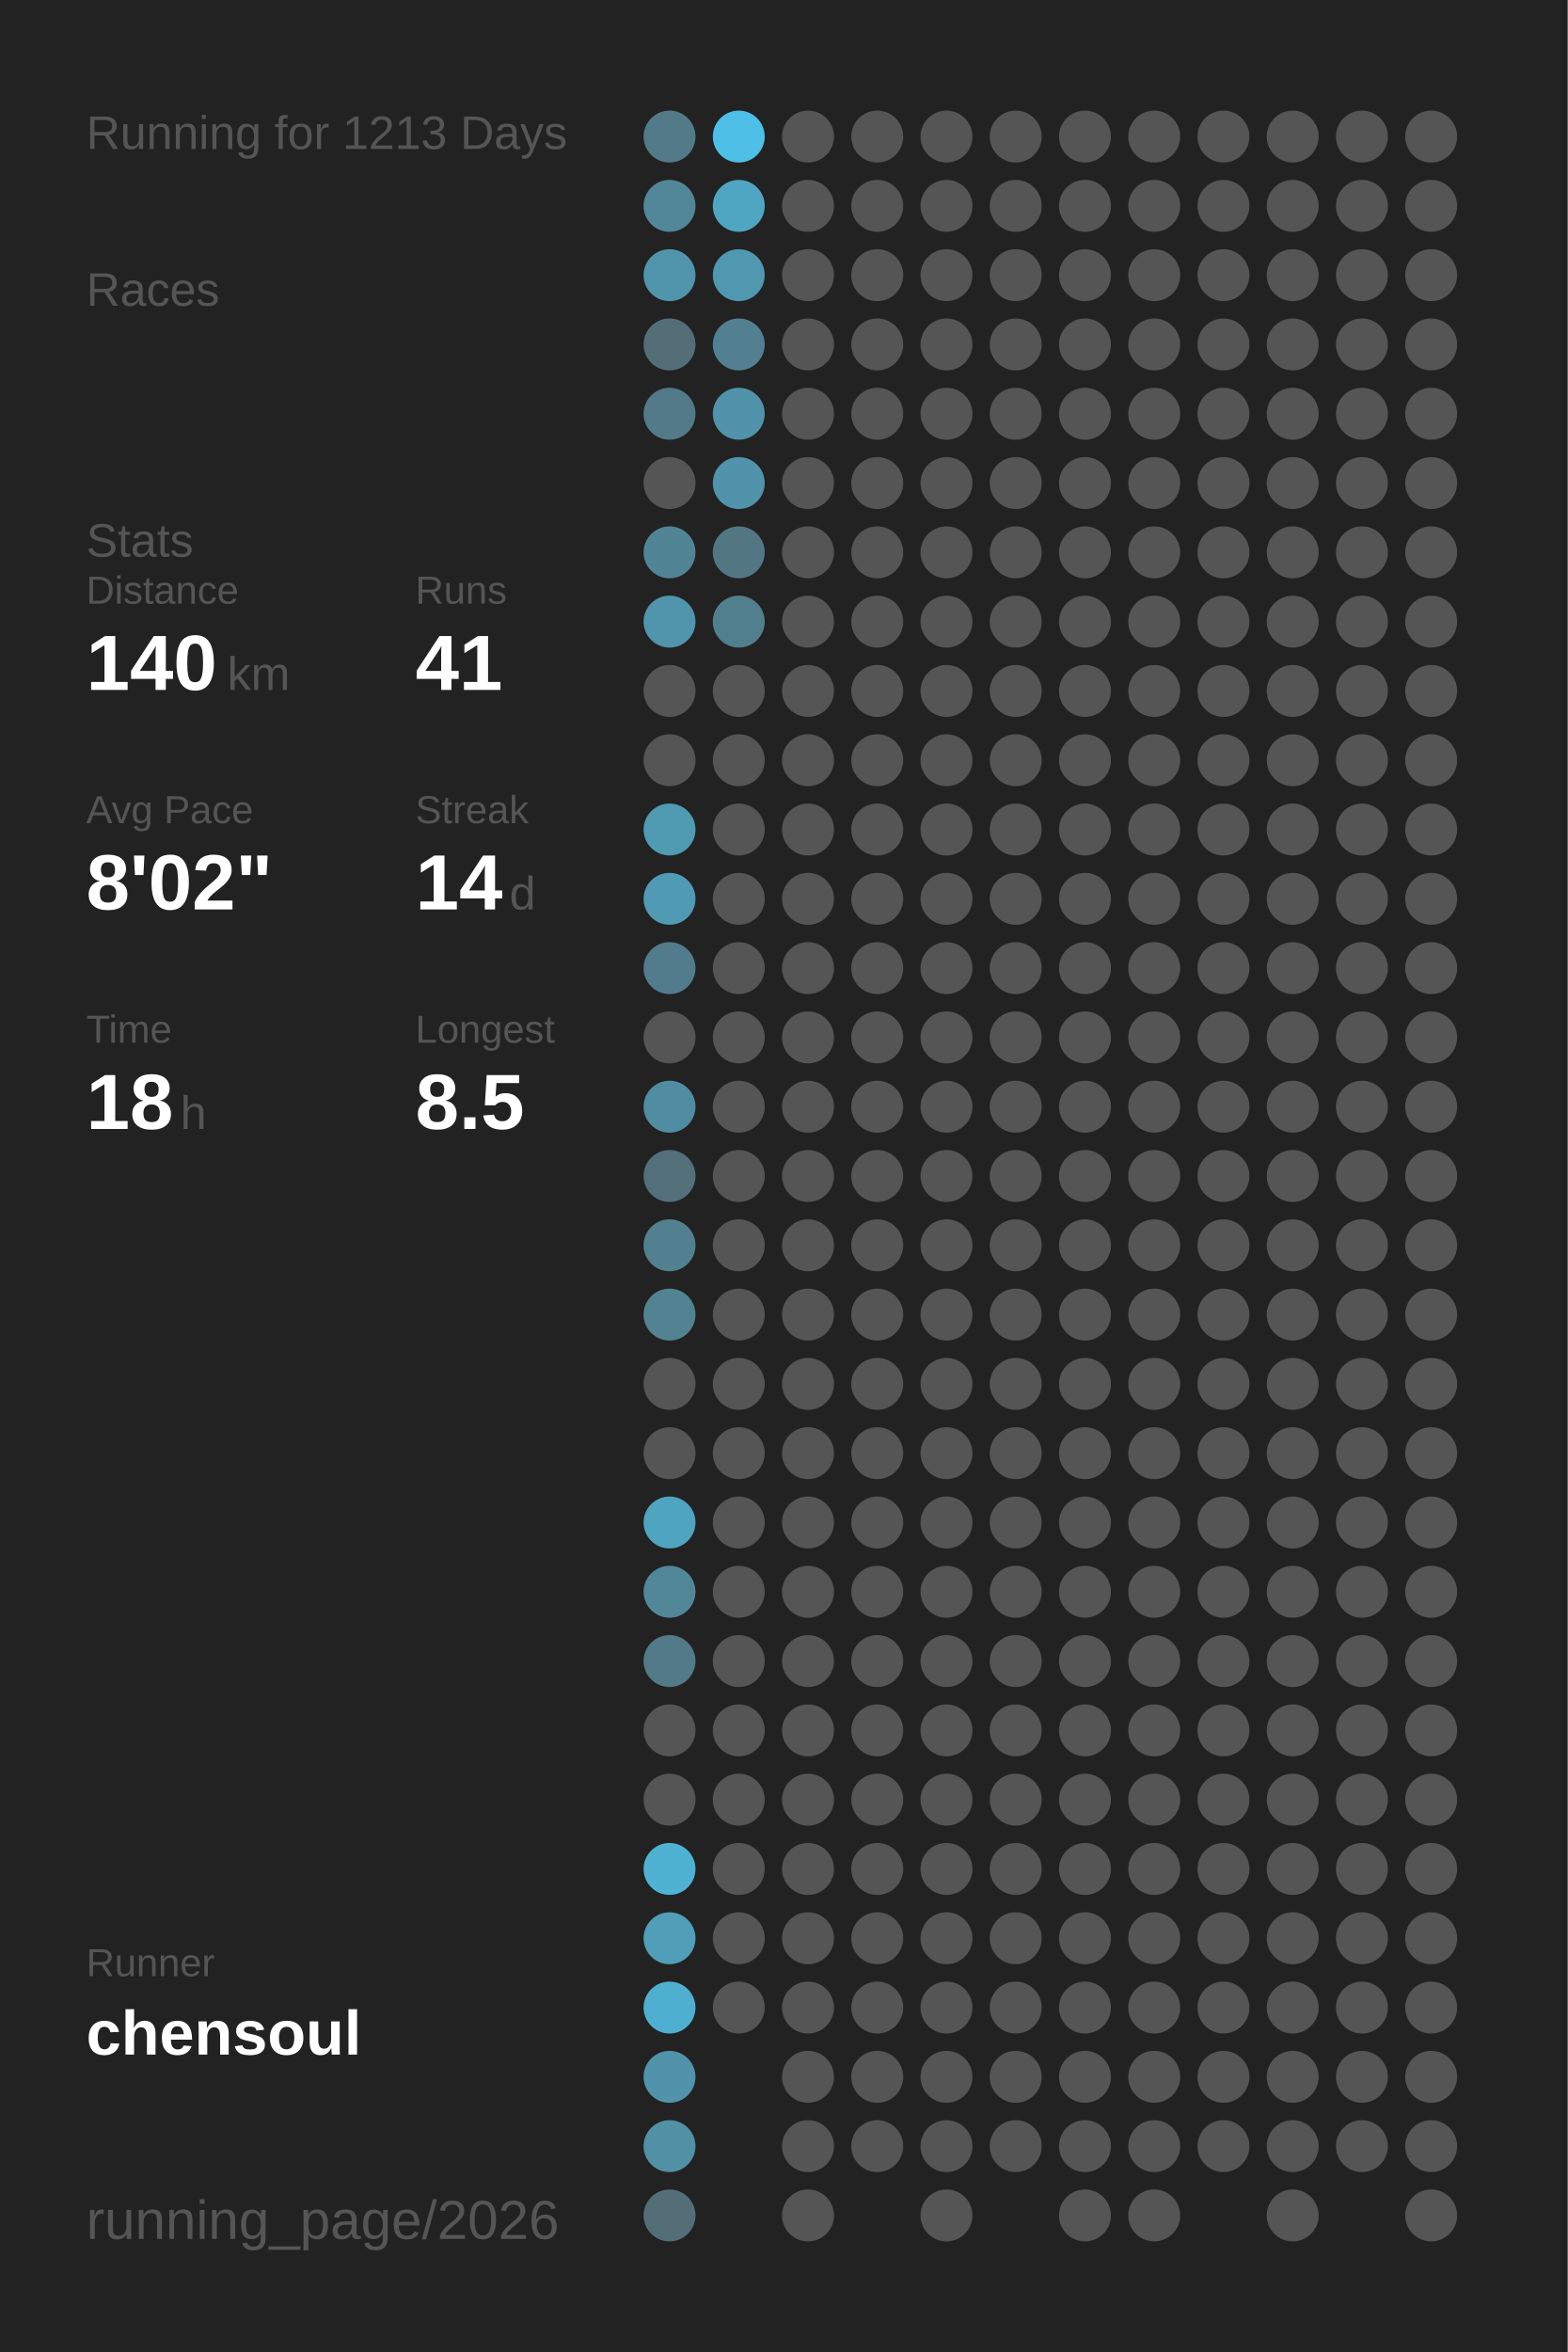
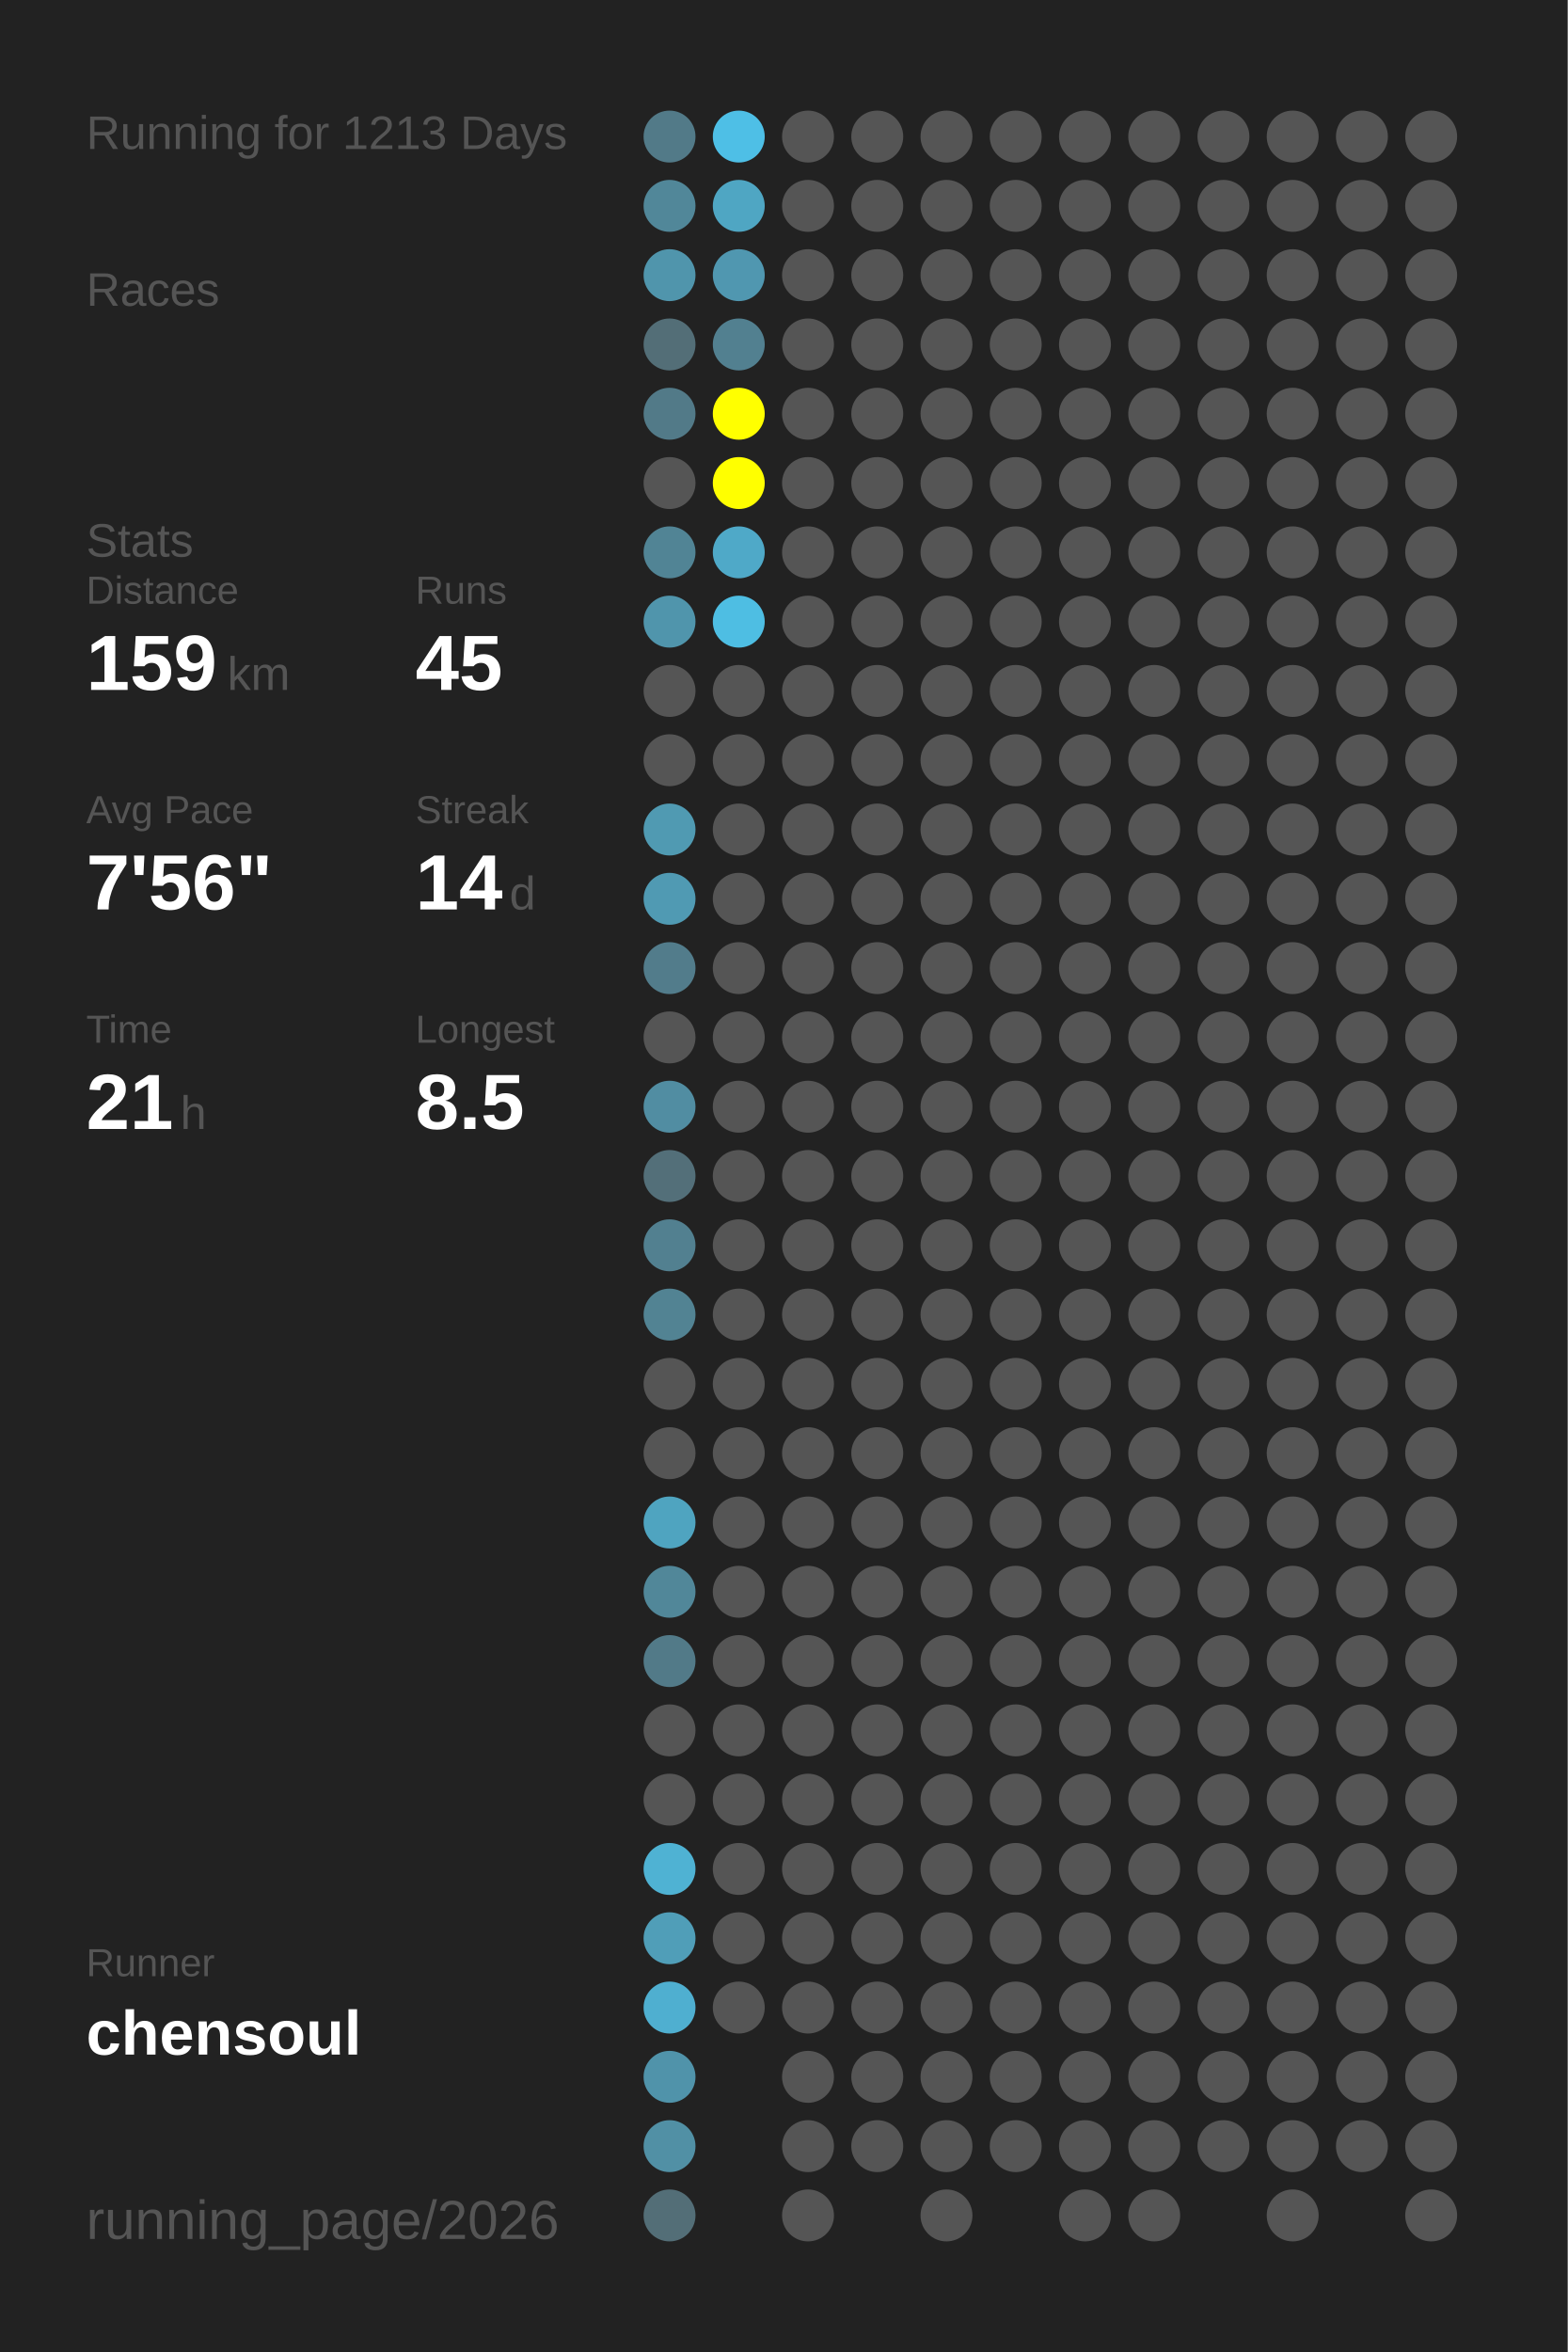
<svg xmlns="http://www.w3.org/2000/svg" baseProfile="full" height="300mm" version="1.1" viewBox="0,0,200,300" width="200mm">
  <defs />
  <rect fill="#222222" height="300" width="200" x="0" y="0" />
  <text fill="#555555" style="font-size:6px; font-family:Arial;" x="11" y="19">Running for 1213 Days</text>
  <text fill="#555555" style="font-size:6px; font-family:Arial;" x="11" y="39">Races</text>
  <text fill="#555555" style="font-size:6px; font-family:Arial;" x="11" y="71">Stats</text>
  <text fill="#555555" style="font-size:5px; font-family:Arial;" x="11" y="77">Distance</text>
-   <text fill="#FFFFFF" style="font-size:10px; font-family:Arial; font-weight:bold;" x="11" y="88">140</text>
+   <text fill="#FFFFFF" style="font-size:10px; font-family:Arial; font-weight:bold;" x="11" y="88">159</text>
  <text fill="#555555" style="font-size:6px; font-family:Arial;" x="29" y="88">km</text>
  <text fill="#555555" style="font-size:5px; font-family:Arial;" x="53" y="77">Runs</text>
-   <text fill="#FFFFFF" style="font-size:10px; font-family:Arial; font-weight:bold;" x="53" y="88">41</text>
+   <text fill="#FFFFFF" style="font-size:10px; font-family:Arial; font-weight:bold;" x="53" y="88">45</text>
  <text fill="#555555" style="font-size:5px; font-family:Arial;" x="11" y="105">Avg Pace</text>
-   <text fill="#FFFFFF" style="font-size:10px; font-family:Arial; font-weight:bold;" x="11" y="116">8'02"</text>
+   <text fill="#FFFFFF" style="font-size:10px; font-family:Arial; font-weight:bold;" x="11" y="116">7'56"</text>
  <text fill="#555555" style="font-size:5px; font-family:Arial;" x="53" y="105">Streak</text>
  <text fill="#FFFFFF" style="font-size:10px; font-family:Arial; font-weight:bold;" x="53" y="116">14</text>
  <text fill="#555555" style="font-size:6px; font-family:Arial;" x="65" y="116">d</text>
  <text fill="#555555" style="font-size:5px; font-family:Arial;" x="11" y="133">Time</text>
-   <text fill="#FFFFFF" style="font-size:10px; font-family:Arial; font-weight:bold;" x="11" y="144">18</text>
+   <text fill="#FFFFFF" style="font-size:10px; font-family:Arial; font-weight:bold;" x="11" y="144">21</text>
  <text fill="#555555" style="font-size:6px; font-family:Arial;" x="23" y="144">h</text>
  <text fill="#555555" style="font-size:5px; font-family:Arial;" x="53" y="133">Longest</text>
  <text fill="#FFFFFF" style="font-size:10px; font-family:Arial; font-weight:bold;" x="53" y="144">8.5</text>
  <text fill="#555555" style="font-size:5px; font-family:Arial;" x="11" y="252.065">Runner</text>
  <text fill="#FFFFFF" style="font-size:8px; font-family:Arial; font-weight:bold;" x="11" y="262.065">chensoul</text>
  <text fill="#555555" style="font-size:7px; font-family:Arial;" x="11" y="285.581">running_page/2026</text>
  <circle cx="85.417" cy="17.419" fill="#527a88" r="3.312" />
  <circle cx="85.417" cy="26.258" fill="#518799" r="3.312" />
  <circle cx="85.417" cy="35.097" fill="#5095ac" r="3.312" />
  <circle cx="85.417" cy="43.935" fill="#536e77" r="3.312" />
  <circle cx="85.417" cy="52.774" fill="#527a88" r="3.312" />
  <circle cx="85.417" cy="61.613" fill="#555555" r="3.312" />
  <circle cx="85.417" cy="70.452" fill="#518495" r="3.312" />
  <circle cx="85.417" cy="79.29" fill="#5095ac" r="3.312" />
  <circle cx="85.417" cy="88.129" fill="#555555" r="3.312" />
  <circle cx="85.417" cy="96.968" fill="#555555" r="3.312" />
  <circle cx="85.417" cy="105.806" fill="#509ab2" r="3.312" />
  <circle cx="85.417" cy="114.645" fill="#509ab3" r="3.312" />
  <circle cx="85.417" cy="123.484" fill="#527c8b" r="3.312" />
  <circle cx="85.417" cy="132.323" fill="#555555" r="3.312" />
  <circle cx="85.417" cy="141.161" fill="#518da2" r="3.312" />
  <circle cx="85.417" cy="150" fill="#536f79" r="3.312" />
  <circle cx="85.417" cy="158.839" fill="#528090" r="3.312" />
  <circle cx="85.417" cy="167.677" fill="#528393" r="3.312" />
  <circle cx="85.417" cy="176.516" fill="#555555" r="3.312" />
  <circle cx="85.417" cy="185.355" fill="#555555" r="3.312" />
  <circle cx="85.417" cy="194.194" fill="#4fa4c0" r="3.312" />
  <circle cx="85.417" cy="203.032" fill="#518799" r="3.312" />
  <circle cx="85.417" cy="211.871" fill="#527a88" r="3.312" />
  <circle cx="85.417" cy="220.71" fill="#555555" r="3.312" />
  <circle cx="85.417" cy="229.548" fill="#555555" r="3.312" />
  <circle cx="85.417" cy="238.387" fill="#4fb2d3" r="3.312" />
  <circle cx="85.417" cy="247.226" fill="#509eb8" r="3.312" />
  <circle cx="85.417" cy="256.065" fill="#4fafd0" r="3.312" />
  <circle cx="85.417" cy="264.903" fill="#5093aa" r="3.312" />
  <circle cx="85.417" cy="273.742" fill="#5190a5" r="3.312" />
  <circle cx="85.417" cy="282.581" fill="#536e77" r="3.312" />
  <circle cx="94.25" cy="17.419" fill="#4ebfe6" r="3.312" />
  <circle cx="94.25" cy="26.258" fill="#4fa6c3" r="3.312" />
  <circle cx="94.25" cy="35.097" fill="#5097b0" r="3.312" />
  <circle cx="94.25" cy="43.935" fill="#528090" r="3.312" />
-   <circle cx="94.25" cy="52.774" fill="#5093aa" r="3.312" />
-   <circle cx="94.25" cy="61.613" fill="#5093aa" r="3.312" />
-   <circle cx="94.25" cy="70.452" fill="#527783" r="3.312" />
-   <circle cx="94.25" cy="79.29" fill="#527f8e" r="3.312" />
+   <circle cx="94.25" cy="52.774" fill="#FFFF00" r="3.312" />
+   <circle cx="94.25" cy="61.613" fill="#FFFF00" r="3.312" />
+   <circle cx="94.25" cy="70.452" fill="#4fa9c8" r="3.312" />
+   <circle cx="94.25" cy="79.29" fill="#4ebee3" r="3.312" />
  <circle cx="94.25" cy="88.129" fill="#555555" r="3.312" />
  <circle cx="94.25" cy="96.968" fill="#555555" r="3.312" />
  <circle cx="94.25" cy="105.806" fill="#555555" r="3.312" />
  <circle cx="94.25" cy="114.645" fill="#555555" r="3.312" />
  <circle cx="94.25" cy="123.484" fill="#555555" r="3.312" />
  <circle cx="94.25" cy="132.323" fill="#555555" r="3.312" />
  <circle cx="94.25" cy="141.161" fill="#555555" r="3.312" />
  <circle cx="94.25" cy="150" fill="#555555" r="3.312" />
  <circle cx="94.25" cy="158.839" fill="#555555" r="3.312" />
  <circle cx="94.25" cy="167.677" fill="#555555" r="3.312" />
  <circle cx="94.25" cy="176.516" fill="#555555" r="3.312" />
  <circle cx="94.25" cy="185.355" fill="#555555" r="3.312" />
  <circle cx="94.25" cy="194.194" fill="#555555" r="3.312" />
  <circle cx="94.25" cy="203.032" fill="#555555" r="3.312" />
  <circle cx="94.25" cy="211.871" fill="#555555" r="3.312" />
  <circle cx="94.25" cy="220.71" fill="#555555" r="3.312" />
  <circle cx="94.25" cy="229.548" fill="#555555" r="3.312" />
  <circle cx="94.25" cy="238.387" fill="#555555" r="3.312" />
  <circle cx="94.25" cy="247.226" fill="#555555" r="3.312" />
  <circle cx="94.25" cy="256.065" fill="#555555" r="3.312" />
  <circle cx="103.083" cy="17.419" fill="#555555" r="3.312" />
  <circle cx="103.083" cy="26.258" fill="#555555" r="3.312" />
  <circle cx="103.083" cy="35.097" fill="#555555" r="3.312" />
  <circle cx="103.083" cy="43.935" fill="#555555" r="3.312" />
  <circle cx="103.083" cy="52.774" fill="#555555" r="3.312" />
  <circle cx="103.083" cy="61.613" fill="#555555" r="3.312" />
  <circle cx="103.083" cy="70.452" fill="#555555" r="3.312" />
  <circle cx="103.083" cy="79.29" fill="#555555" r="3.312" />
  <circle cx="103.083" cy="88.129" fill="#555555" r="3.312" />
  <circle cx="103.083" cy="96.968" fill="#555555" r="3.312" />
  <circle cx="103.083" cy="105.806" fill="#555555" r="3.312" />
  <circle cx="103.083" cy="114.645" fill="#555555" r="3.312" />
  <circle cx="103.083" cy="123.484" fill="#555555" r="3.312" />
  <circle cx="103.083" cy="132.323" fill="#555555" r="3.312" />
  <circle cx="103.083" cy="141.161" fill="#555555" r="3.312" />
  <circle cx="103.083" cy="150" fill="#555555" r="3.312" />
  <circle cx="103.083" cy="158.839" fill="#555555" r="3.312" />
  <circle cx="103.083" cy="167.677" fill="#555555" r="3.312" />
  <circle cx="103.083" cy="176.516" fill="#555555" r="3.312" />
  <circle cx="103.083" cy="185.355" fill="#555555" r="3.312" />
  <circle cx="103.083" cy="194.194" fill="#555555" r="3.312" />
  <circle cx="103.083" cy="203.032" fill="#555555" r="3.312" />
  <circle cx="103.083" cy="211.871" fill="#555555" r="3.312" />
  <circle cx="103.083" cy="220.71" fill="#555555" r="3.312" />
  <circle cx="103.083" cy="229.548" fill="#555555" r="3.312" />
  <circle cx="103.083" cy="238.387" fill="#555555" r="3.312" />
  <circle cx="103.083" cy="247.226" fill="#555555" r="3.312" />
  <circle cx="103.083" cy="256.065" fill="#555555" r="3.312" />
  <circle cx="103.083" cy="264.903" fill="#555555" r="3.312" />
  <circle cx="103.083" cy="273.742" fill="#555555" r="3.312" />
  <circle cx="103.083" cy="282.581" fill="#555555" r="3.312" />
  <circle cx="111.917" cy="17.419" fill="#555555" r="3.312" />
  <circle cx="111.917" cy="26.258" fill="#555555" r="3.312" />
  <circle cx="111.917" cy="35.097" fill="#555555" r="3.312" />
  <circle cx="111.917" cy="43.935" fill="#555555" r="3.312" />
  <circle cx="111.917" cy="52.774" fill="#555555" r="3.312" />
  <circle cx="111.917" cy="61.613" fill="#555555" r="3.312" />
  <circle cx="111.917" cy="70.452" fill="#555555" r="3.312" />
  <circle cx="111.917" cy="79.29" fill="#555555" r="3.312" />
  <circle cx="111.917" cy="88.129" fill="#555555" r="3.312" />
  <circle cx="111.917" cy="96.968" fill="#555555" r="3.312" />
  <circle cx="111.917" cy="105.806" fill="#555555" r="3.312" />
  <circle cx="111.917" cy="114.645" fill="#555555" r="3.312" />
  <circle cx="111.917" cy="123.484" fill="#555555" r="3.312" />
  <circle cx="111.917" cy="132.323" fill="#555555" r="3.312" />
  <circle cx="111.917" cy="141.161" fill="#555555" r="3.312" />
  <circle cx="111.917" cy="150" fill="#555555" r="3.312" />
  <circle cx="111.917" cy="158.839" fill="#555555" r="3.312" />
  <circle cx="111.917" cy="167.677" fill="#555555" r="3.312" />
  <circle cx="111.917" cy="176.516" fill="#555555" r="3.312" />
  <circle cx="111.917" cy="185.355" fill="#555555" r="3.312" />
  <circle cx="111.917" cy="194.194" fill="#555555" r="3.312" />
  <circle cx="111.917" cy="203.032" fill="#555555" r="3.312" />
  <circle cx="111.917" cy="211.871" fill="#555555" r="3.312" />
  <circle cx="111.917" cy="220.71" fill="#555555" r="3.312" />
  <circle cx="111.917" cy="229.548" fill="#555555" r="3.312" />
  <circle cx="111.917" cy="238.387" fill="#555555" r="3.312" />
  <circle cx="111.917" cy="247.226" fill="#555555" r="3.312" />
  <circle cx="111.917" cy="256.065" fill="#555555" r="3.312" />
  <circle cx="111.917" cy="264.903" fill="#555555" r="3.312" />
  <circle cx="111.917" cy="273.742" fill="#555555" r="3.312" />
  <circle cx="120.75" cy="17.419" fill="#555555" r="3.312" />
  <circle cx="120.75" cy="26.258" fill="#555555" r="3.312" />
  <circle cx="120.75" cy="35.097" fill="#555555" r="3.312" />
  <circle cx="120.75" cy="43.935" fill="#555555" r="3.312" />
  <circle cx="120.75" cy="52.774" fill="#555555" r="3.312" />
  <circle cx="120.75" cy="61.613" fill="#555555" r="3.312" />
  <circle cx="120.75" cy="70.452" fill="#555555" r="3.312" />
  <circle cx="120.75" cy="79.29" fill="#555555" r="3.312" />
  <circle cx="120.75" cy="88.129" fill="#555555" r="3.312" />
  <circle cx="120.75" cy="96.968" fill="#555555" r="3.312" />
  <circle cx="120.75" cy="105.806" fill="#555555" r="3.312" />
  <circle cx="120.75" cy="114.645" fill="#555555" r="3.312" />
  <circle cx="120.75" cy="123.484" fill="#555555" r="3.312" />
  <circle cx="120.75" cy="132.323" fill="#555555" r="3.312" />
  <circle cx="120.75" cy="141.161" fill="#555555" r="3.312" />
  <circle cx="120.75" cy="150" fill="#555555" r="3.312" />
  <circle cx="120.75" cy="158.839" fill="#555555" r="3.312" />
  <circle cx="120.75" cy="167.677" fill="#555555" r="3.312" />
  <circle cx="120.75" cy="176.516" fill="#555555" r="3.312" />
  <circle cx="120.75" cy="185.355" fill="#555555" r="3.312" />
  <circle cx="120.75" cy="194.194" fill="#555555" r="3.312" />
  <circle cx="120.75" cy="203.032" fill="#555555" r="3.312" />
  <circle cx="120.75" cy="211.871" fill="#555555" r="3.312" />
  <circle cx="120.75" cy="220.71" fill="#555555" r="3.312" />
  <circle cx="120.75" cy="229.548" fill="#555555" r="3.312" />
  <circle cx="120.75" cy="238.387" fill="#555555" r="3.312" />
  <circle cx="120.75" cy="247.226" fill="#555555" r="3.312" />
  <circle cx="120.75" cy="256.065" fill="#555555" r="3.312" />
  <circle cx="120.75" cy="264.903" fill="#555555" r="3.312" />
  <circle cx="120.75" cy="273.742" fill="#555555" r="3.312" />
  <circle cx="120.75" cy="282.581" fill="#555555" r="3.312" />
  <circle cx="129.583" cy="17.419" fill="#555555" r="3.312" />
  <circle cx="129.583" cy="26.258" fill="#555555" r="3.312" />
  <circle cx="129.583" cy="35.097" fill="#555555" r="3.312" />
  <circle cx="129.583" cy="43.935" fill="#555555" r="3.312" />
  <circle cx="129.583" cy="52.774" fill="#555555" r="3.312" />
  <circle cx="129.583" cy="61.613" fill="#555555" r="3.312" />
  <circle cx="129.583" cy="70.452" fill="#555555" r="3.312" />
  <circle cx="129.583" cy="79.29" fill="#555555" r="3.312" />
  <circle cx="129.583" cy="88.129" fill="#555555" r="3.312" />
  <circle cx="129.583" cy="96.968" fill="#555555" r="3.312" />
  <circle cx="129.583" cy="105.806" fill="#555555" r="3.312" />
  <circle cx="129.583" cy="114.645" fill="#555555" r="3.312" />
  <circle cx="129.583" cy="123.484" fill="#555555" r="3.312" />
  <circle cx="129.583" cy="132.323" fill="#555555" r="3.312" />
  <circle cx="129.583" cy="141.161" fill="#555555" r="3.312" />
  <circle cx="129.583" cy="150" fill="#555555" r="3.312" />
  <circle cx="129.583" cy="158.839" fill="#555555" r="3.312" />
  <circle cx="129.583" cy="167.677" fill="#555555" r="3.312" />
  <circle cx="129.583" cy="176.516" fill="#555555" r="3.312" />
  <circle cx="129.583" cy="185.355" fill="#555555" r="3.312" />
  <circle cx="129.583" cy="194.194" fill="#555555" r="3.312" />
  <circle cx="129.583" cy="203.032" fill="#555555" r="3.312" />
  <circle cx="129.583" cy="211.871" fill="#555555" r="3.312" />
  <circle cx="129.583" cy="220.71" fill="#555555" r="3.312" />
  <circle cx="129.583" cy="229.548" fill="#555555" r="3.312" />
  <circle cx="129.583" cy="238.387" fill="#555555" r="3.312" />
  <circle cx="129.583" cy="247.226" fill="#555555" r="3.312" />
  <circle cx="129.583" cy="256.065" fill="#555555" r="3.312" />
  <circle cx="129.583" cy="264.903" fill="#555555" r="3.312" />
  <circle cx="129.583" cy="273.742" fill="#555555" r="3.312" />
  <circle cx="138.417" cy="17.419" fill="#555555" r="3.312" />
  <circle cx="138.417" cy="26.258" fill="#555555" r="3.312" />
  <circle cx="138.417" cy="35.097" fill="#555555" r="3.312" />
  <circle cx="138.417" cy="43.935" fill="#555555" r="3.312" />
  <circle cx="138.417" cy="52.774" fill="#555555" r="3.312" />
  <circle cx="138.417" cy="61.613" fill="#555555" r="3.312" />
  <circle cx="138.417" cy="70.452" fill="#555555" r="3.312" />
  <circle cx="138.417" cy="79.29" fill="#555555" r="3.312" />
  <circle cx="138.417" cy="88.129" fill="#555555" r="3.312" />
  <circle cx="138.417" cy="96.968" fill="#555555" r="3.312" />
  <circle cx="138.417" cy="105.806" fill="#555555" r="3.312" />
  <circle cx="138.417" cy="114.645" fill="#555555" r="3.312" />
  <circle cx="138.417" cy="123.484" fill="#555555" r="3.312" />
  <circle cx="138.417" cy="132.323" fill="#555555" r="3.312" />
  <circle cx="138.417" cy="141.161" fill="#555555" r="3.312" />
  <circle cx="138.417" cy="150" fill="#555555" r="3.312" />
  <circle cx="138.417" cy="158.839" fill="#555555" r="3.312" />
  <circle cx="138.417" cy="167.677" fill="#555555" r="3.312" />
  <circle cx="138.417" cy="176.516" fill="#555555" r="3.312" />
  <circle cx="138.417" cy="185.355" fill="#555555" r="3.312" />
  <circle cx="138.417" cy="194.194" fill="#555555" r="3.312" />
  <circle cx="138.417" cy="203.032" fill="#555555" r="3.312" />
  <circle cx="138.417" cy="211.871" fill="#555555" r="3.312" />
  <circle cx="138.417" cy="220.71" fill="#555555" r="3.312" />
  <circle cx="138.417" cy="229.548" fill="#555555" r="3.312" />
  <circle cx="138.417" cy="238.387" fill="#555555" r="3.312" />
  <circle cx="138.417" cy="247.226" fill="#555555" r="3.312" />
  <circle cx="138.417" cy="256.065" fill="#555555" r="3.312" />
  <circle cx="138.417" cy="264.903" fill="#555555" r="3.312" />
  <circle cx="138.417" cy="273.742" fill="#555555" r="3.312" />
  <circle cx="138.417" cy="282.581" fill="#555555" r="3.312" />
  <circle cx="147.25" cy="17.419" fill="#555555" r="3.312" />
  <circle cx="147.25" cy="26.258" fill="#555555" r="3.312" />
  <circle cx="147.25" cy="35.097" fill="#555555" r="3.312" />
  <circle cx="147.25" cy="43.935" fill="#555555" r="3.312" />
  <circle cx="147.25" cy="52.774" fill="#555555" r="3.312" />
  <circle cx="147.25" cy="61.613" fill="#555555" r="3.312" />
  <circle cx="147.25" cy="70.452" fill="#555555" r="3.312" />
  <circle cx="147.25" cy="79.29" fill="#555555" r="3.312" />
  <circle cx="147.25" cy="88.129" fill="#555555" r="3.312" />
  <circle cx="147.25" cy="96.968" fill="#555555" r="3.312" />
  <circle cx="147.25" cy="105.806" fill="#555555" r="3.312" />
  <circle cx="147.25" cy="114.645" fill="#555555" r="3.312" />
  <circle cx="147.25" cy="123.484" fill="#555555" r="3.312" />
  <circle cx="147.25" cy="132.323" fill="#555555" r="3.312" />
  <circle cx="147.25" cy="141.161" fill="#555555" r="3.312" />
  <circle cx="147.25" cy="150" fill="#555555" r="3.312" />
  <circle cx="147.25" cy="158.839" fill="#555555" r="3.312" />
  <circle cx="147.25" cy="167.677" fill="#555555" r="3.312" />
  <circle cx="147.25" cy="176.516" fill="#555555" r="3.312" />
  <circle cx="147.25" cy="185.355" fill="#555555" r="3.312" />
  <circle cx="147.25" cy="194.194" fill="#555555" r="3.312" />
  <circle cx="147.25" cy="203.032" fill="#555555" r="3.312" />
  <circle cx="147.25" cy="211.871" fill="#555555" r="3.312" />
  <circle cx="147.25" cy="220.71" fill="#555555" r="3.312" />
  <circle cx="147.25" cy="229.548" fill="#555555" r="3.312" />
  <circle cx="147.25" cy="238.387" fill="#555555" r="3.312" />
  <circle cx="147.25" cy="247.226" fill="#555555" r="3.312" />
  <circle cx="147.25" cy="256.065" fill="#555555" r="3.312" />
  <circle cx="147.25" cy="264.903" fill="#555555" r="3.312" />
  <circle cx="147.25" cy="273.742" fill="#555555" r="3.312" />
  <circle cx="147.25" cy="282.581" fill="#555555" r="3.312" />
  <circle cx="156.083" cy="17.419" fill="#555555" r="3.312" />
  <circle cx="156.083" cy="26.258" fill="#555555" r="3.312" />
  <circle cx="156.083" cy="35.097" fill="#555555" r="3.312" />
  <circle cx="156.083" cy="43.935" fill="#555555" r="3.312" />
  <circle cx="156.083" cy="52.774" fill="#555555" r="3.312" />
  <circle cx="156.083" cy="61.613" fill="#555555" r="3.312" />
  <circle cx="156.083" cy="70.452" fill="#555555" r="3.312" />
  <circle cx="156.083" cy="79.29" fill="#555555" r="3.312" />
  <circle cx="156.083" cy="88.129" fill="#555555" r="3.312" />
  <circle cx="156.083" cy="96.968" fill="#555555" r="3.312" />
  <circle cx="156.083" cy="105.806" fill="#555555" r="3.312" />
  <circle cx="156.083" cy="114.645" fill="#555555" r="3.312" />
  <circle cx="156.083" cy="123.484" fill="#555555" r="3.312" />
  <circle cx="156.083" cy="132.323" fill="#555555" r="3.312" />
  <circle cx="156.083" cy="141.161" fill="#555555" r="3.312" />
  <circle cx="156.083" cy="150" fill="#555555" r="3.312" />
  <circle cx="156.083" cy="158.839" fill="#555555" r="3.312" />
  <circle cx="156.083" cy="167.677" fill="#555555" r="3.312" />
  <circle cx="156.083" cy="176.516" fill="#555555" r="3.312" />
  <circle cx="156.083" cy="185.355" fill="#555555" r="3.312" />
  <circle cx="156.083" cy="194.194" fill="#555555" r="3.312" />
  <circle cx="156.083" cy="203.032" fill="#555555" r="3.312" />
  <circle cx="156.083" cy="211.871" fill="#555555" r="3.312" />
  <circle cx="156.083" cy="220.71" fill="#555555" r="3.312" />
  <circle cx="156.083" cy="229.548" fill="#555555" r="3.312" />
  <circle cx="156.083" cy="238.387" fill="#555555" r="3.312" />
  <circle cx="156.083" cy="247.226" fill="#555555" r="3.312" />
  <circle cx="156.083" cy="256.065" fill="#555555" r="3.312" />
  <circle cx="156.083" cy="264.903" fill="#555555" r="3.312" />
  <circle cx="156.083" cy="273.742" fill="#555555" r="3.312" />
  <circle cx="164.917" cy="17.419" fill="#555555" r="3.312" />
  <circle cx="164.917" cy="26.258" fill="#555555" r="3.312" />
  <circle cx="164.917" cy="35.097" fill="#555555" r="3.312" />
  <circle cx="164.917" cy="43.935" fill="#555555" r="3.312" />
  <circle cx="164.917" cy="52.774" fill="#555555" r="3.312" />
  <circle cx="164.917" cy="61.613" fill="#555555" r="3.312" />
  <circle cx="164.917" cy="70.452" fill="#555555" r="3.312" />
  <circle cx="164.917" cy="79.29" fill="#555555" r="3.312" />
  <circle cx="164.917" cy="88.129" fill="#555555" r="3.312" />
  <circle cx="164.917" cy="96.968" fill="#555555" r="3.312" />
  <circle cx="164.917" cy="105.806" fill="#555555" r="3.312" />
  <circle cx="164.917" cy="114.645" fill="#555555" r="3.312" />
  <circle cx="164.917" cy="123.484" fill="#555555" r="3.312" />
  <circle cx="164.917" cy="132.323" fill="#555555" r="3.312" />
  <circle cx="164.917" cy="141.161" fill="#555555" r="3.312" />
  <circle cx="164.917" cy="150" fill="#555555" r="3.312" />
  <circle cx="164.917" cy="158.839" fill="#555555" r="3.312" />
  <circle cx="164.917" cy="167.677" fill="#555555" r="3.312" />
  <circle cx="164.917" cy="176.516" fill="#555555" r="3.312" />
  <circle cx="164.917" cy="185.355" fill="#555555" r="3.312" />
  <circle cx="164.917" cy="194.194" fill="#555555" r="3.312" />
  <circle cx="164.917" cy="203.032" fill="#555555" r="3.312" />
  <circle cx="164.917" cy="211.871" fill="#555555" r="3.312" />
  <circle cx="164.917" cy="220.71" fill="#555555" r="3.312" />
  <circle cx="164.917" cy="229.548" fill="#555555" r="3.312" />
  <circle cx="164.917" cy="238.387" fill="#555555" r="3.312" />
  <circle cx="164.917" cy="247.226" fill="#555555" r="3.312" />
  <circle cx="164.917" cy="256.065" fill="#555555" r="3.312" />
  <circle cx="164.917" cy="264.903" fill="#555555" r="3.312" />
  <circle cx="164.917" cy="273.742" fill="#555555" r="3.312" />
  <circle cx="164.917" cy="282.581" fill="#555555" r="3.312" />
  <circle cx="173.75" cy="17.419" fill="#555555" r="3.312" />
  <circle cx="173.75" cy="26.258" fill="#555555" r="3.312" />
  <circle cx="173.75" cy="35.097" fill="#555555" r="3.312" />
  <circle cx="173.75" cy="43.935" fill="#555555" r="3.312" />
  <circle cx="173.75" cy="52.774" fill="#555555" r="3.312" />
  <circle cx="173.75" cy="61.613" fill="#555555" r="3.312" />
  <circle cx="173.75" cy="70.452" fill="#555555" r="3.312" />
  <circle cx="173.75" cy="79.29" fill="#555555" r="3.312" />
  <circle cx="173.75" cy="88.129" fill="#555555" r="3.312" />
  <circle cx="173.75" cy="96.968" fill="#555555" r="3.312" />
  <circle cx="173.75" cy="105.806" fill="#555555" r="3.312" />
  <circle cx="173.75" cy="114.645" fill="#555555" r="3.312" />
  <circle cx="173.75" cy="123.484" fill="#555555" r="3.312" />
  <circle cx="173.75" cy="132.323" fill="#555555" r="3.312" />
  <circle cx="173.75" cy="141.161" fill="#555555" r="3.312" />
  <circle cx="173.75" cy="150" fill="#555555" r="3.312" />
  <circle cx="173.75" cy="158.839" fill="#555555" r="3.312" />
  <circle cx="173.75" cy="167.677" fill="#555555" r="3.312" />
  <circle cx="173.75" cy="176.516" fill="#555555" r="3.312" />
  <circle cx="173.75" cy="185.355" fill="#555555" r="3.312" />
  <circle cx="173.75" cy="194.194" fill="#555555" r="3.312" />
  <circle cx="173.75" cy="203.032" fill="#555555" r="3.312" />
  <circle cx="173.75" cy="211.871" fill="#555555" r="3.312" />
  <circle cx="173.75" cy="220.71" fill="#555555" r="3.312" />
  <circle cx="173.75" cy="229.548" fill="#555555" r="3.312" />
  <circle cx="173.75" cy="238.387" fill="#555555" r="3.312" />
  <circle cx="173.75" cy="247.226" fill="#555555" r="3.312" />
  <circle cx="173.75" cy="256.065" fill="#555555" r="3.312" />
  <circle cx="173.75" cy="264.903" fill="#555555" r="3.312" />
  <circle cx="173.75" cy="273.742" fill="#555555" r="3.312" />
  <circle cx="182.583" cy="17.419" fill="#555555" r="3.312" />
  <circle cx="182.583" cy="26.258" fill="#555555" r="3.312" />
  <circle cx="182.583" cy="35.097" fill="#555555" r="3.312" />
  <circle cx="182.583" cy="43.935" fill="#555555" r="3.312" />
  <circle cx="182.583" cy="52.774" fill="#555555" r="3.312" />
  <circle cx="182.583" cy="61.613" fill="#555555" r="3.312" />
  <circle cx="182.583" cy="70.452" fill="#555555" r="3.312" />
  <circle cx="182.583" cy="79.29" fill="#555555" r="3.312" />
  <circle cx="182.583" cy="88.129" fill="#555555" r="3.312" />
  <circle cx="182.583" cy="96.968" fill="#555555" r="3.312" />
  <circle cx="182.583" cy="105.806" fill="#555555" r="3.312" />
  <circle cx="182.583" cy="114.645" fill="#555555" r="3.312" />
  <circle cx="182.583" cy="123.484" fill="#555555" r="3.312" />
  <circle cx="182.583" cy="132.323" fill="#555555" r="3.312" />
  <circle cx="182.583" cy="141.161" fill="#555555" r="3.312" />
  <circle cx="182.583" cy="150" fill="#555555" r="3.312" />
  <circle cx="182.583" cy="158.839" fill="#555555" r="3.312" />
  <circle cx="182.583" cy="167.677" fill="#555555" r="3.312" />
  <circle cx="182.583" cy="176.516" fill="#555555" r="3.312" />
  <circle cx="182.583" cy="185.355" fill="#555555" r="3.312" />
  <circle cx="182.583" cy="194.194" fill="#555555" r="3.312" />
  <circle cx="182.583" cy="203.032" fill="#555555" r="3.312" />
  <circle cx="182.583" cy="211.871" fill="#555555" r="3.312" />
  <circle cx="182.583" cy="220.71" fill="#555555" r="3.312" />
  <circle cx="182.583" cy="229.548" fill="#555555" r="3.312" />
  <circle cx="182.583" cy="238.387" fill="#555555" r="3.312" />
  <circle cx="182.583" cy="247.226" fill="#555555" r="3.312" />
  <circle cx="182.583" cy="256.065" fill="#555555" r="3.312" />
  <circle cx="182.583" cy="264.903" fill="#555555" r="3.312" />
  <circle cx="182.583" cy="273.742" fill="#555555" r="3.312" />
  <circle cx="182.583" cy="282.581" fill="#555555" r="3.312" />
</svg>
